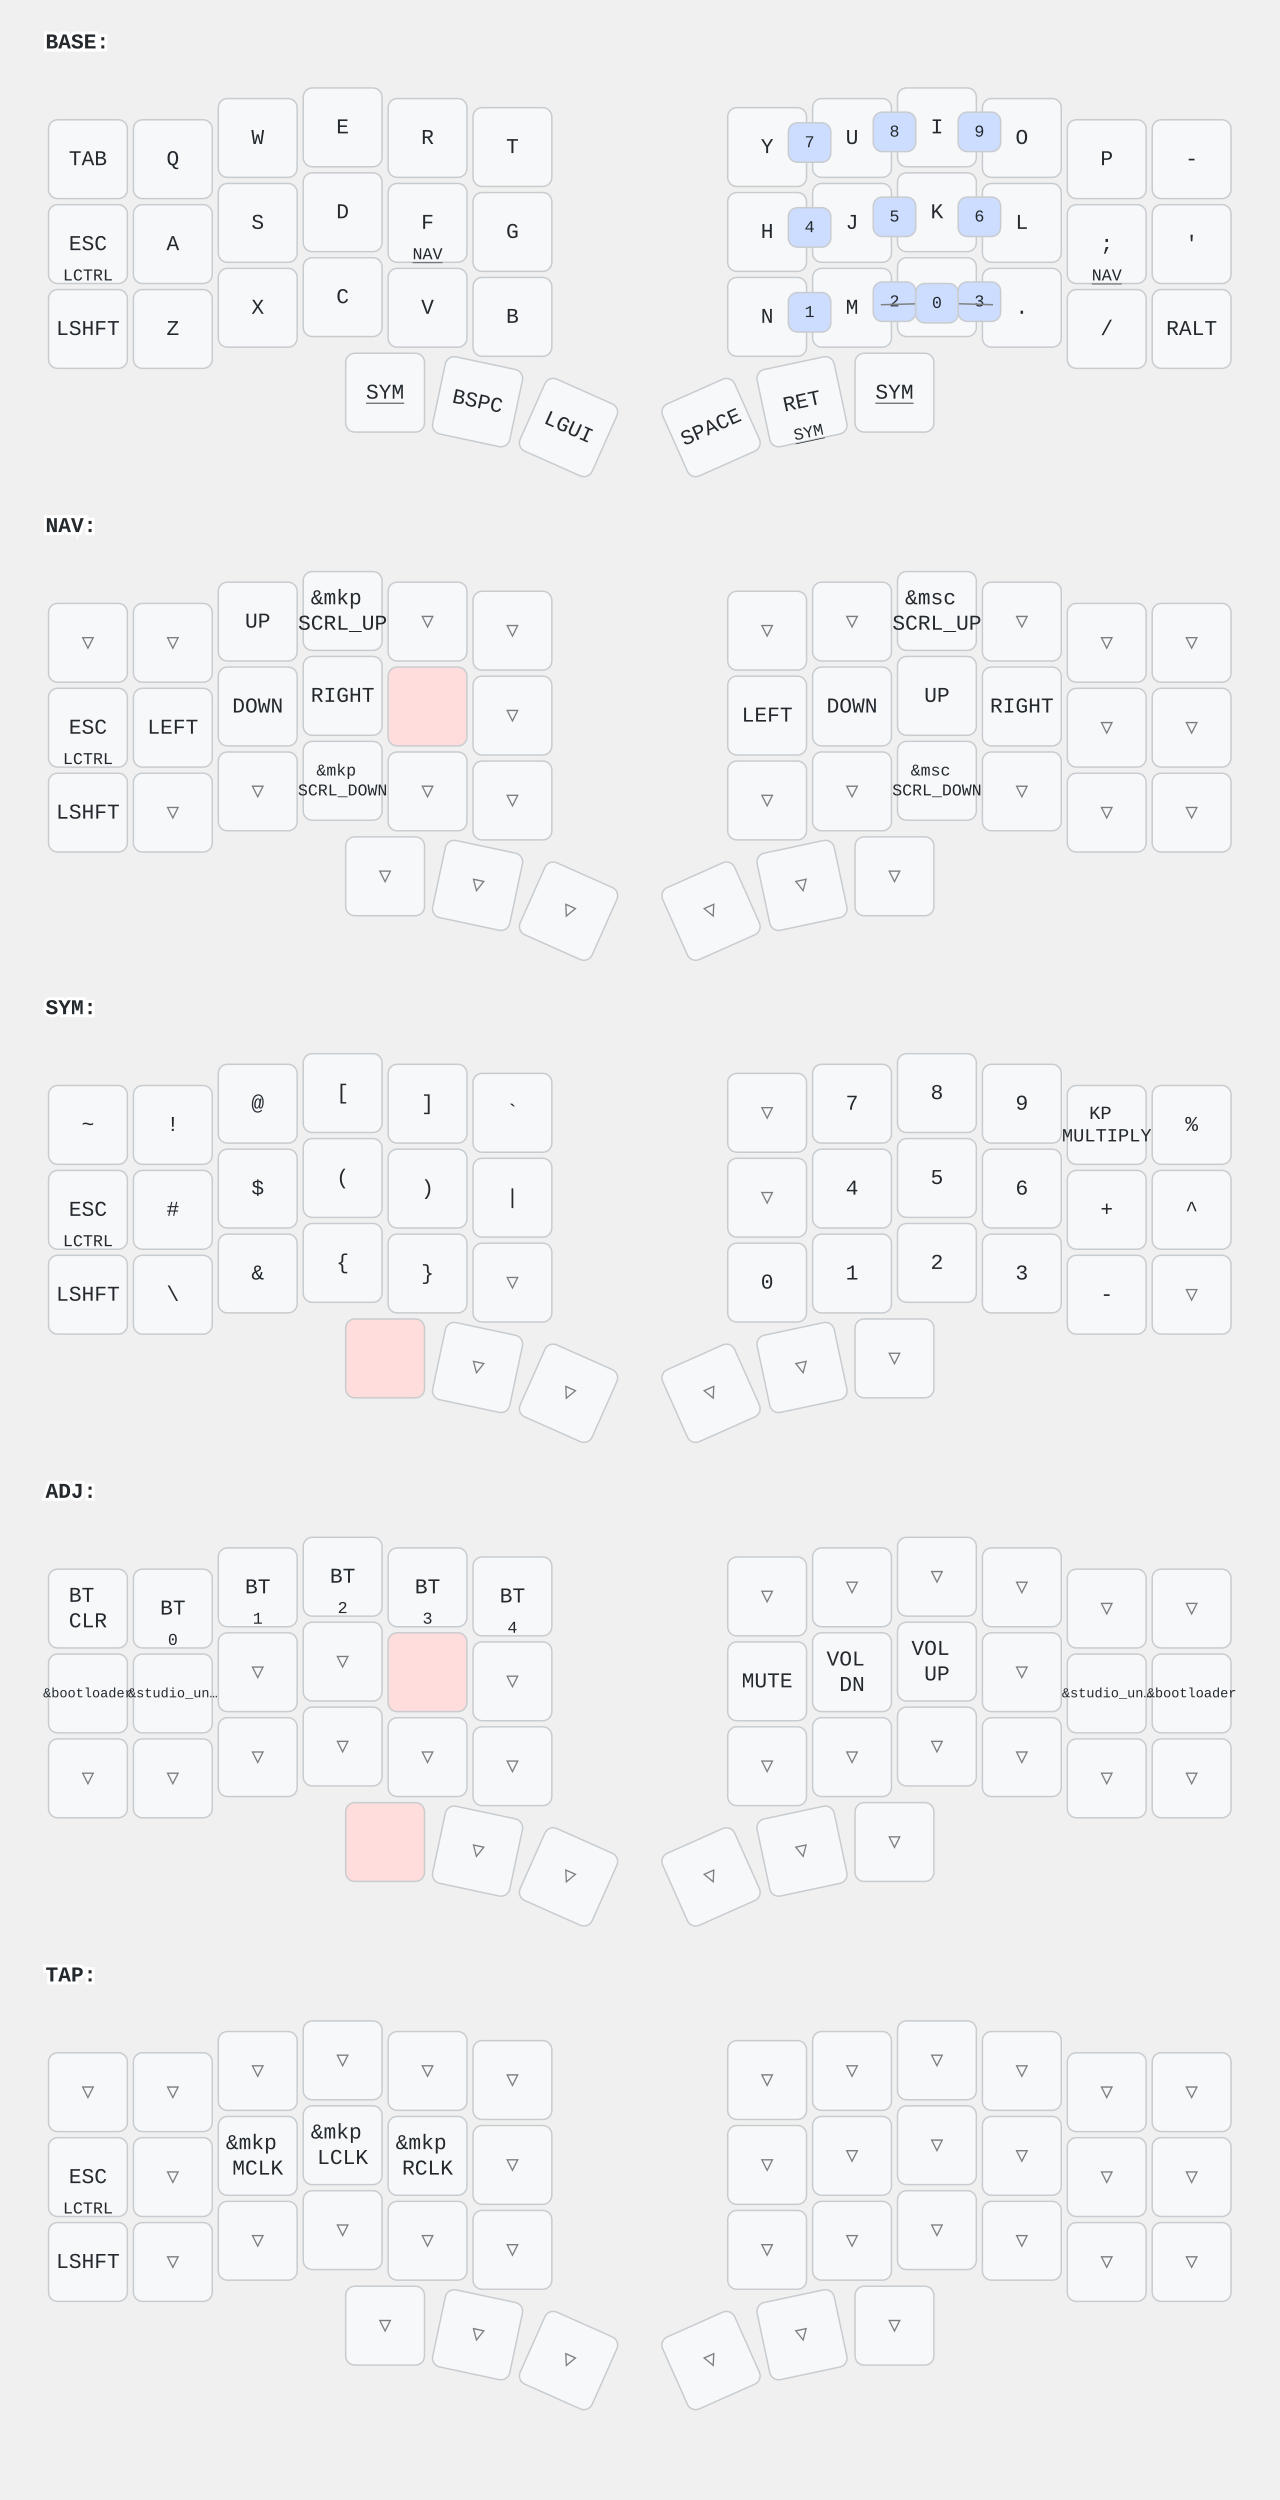
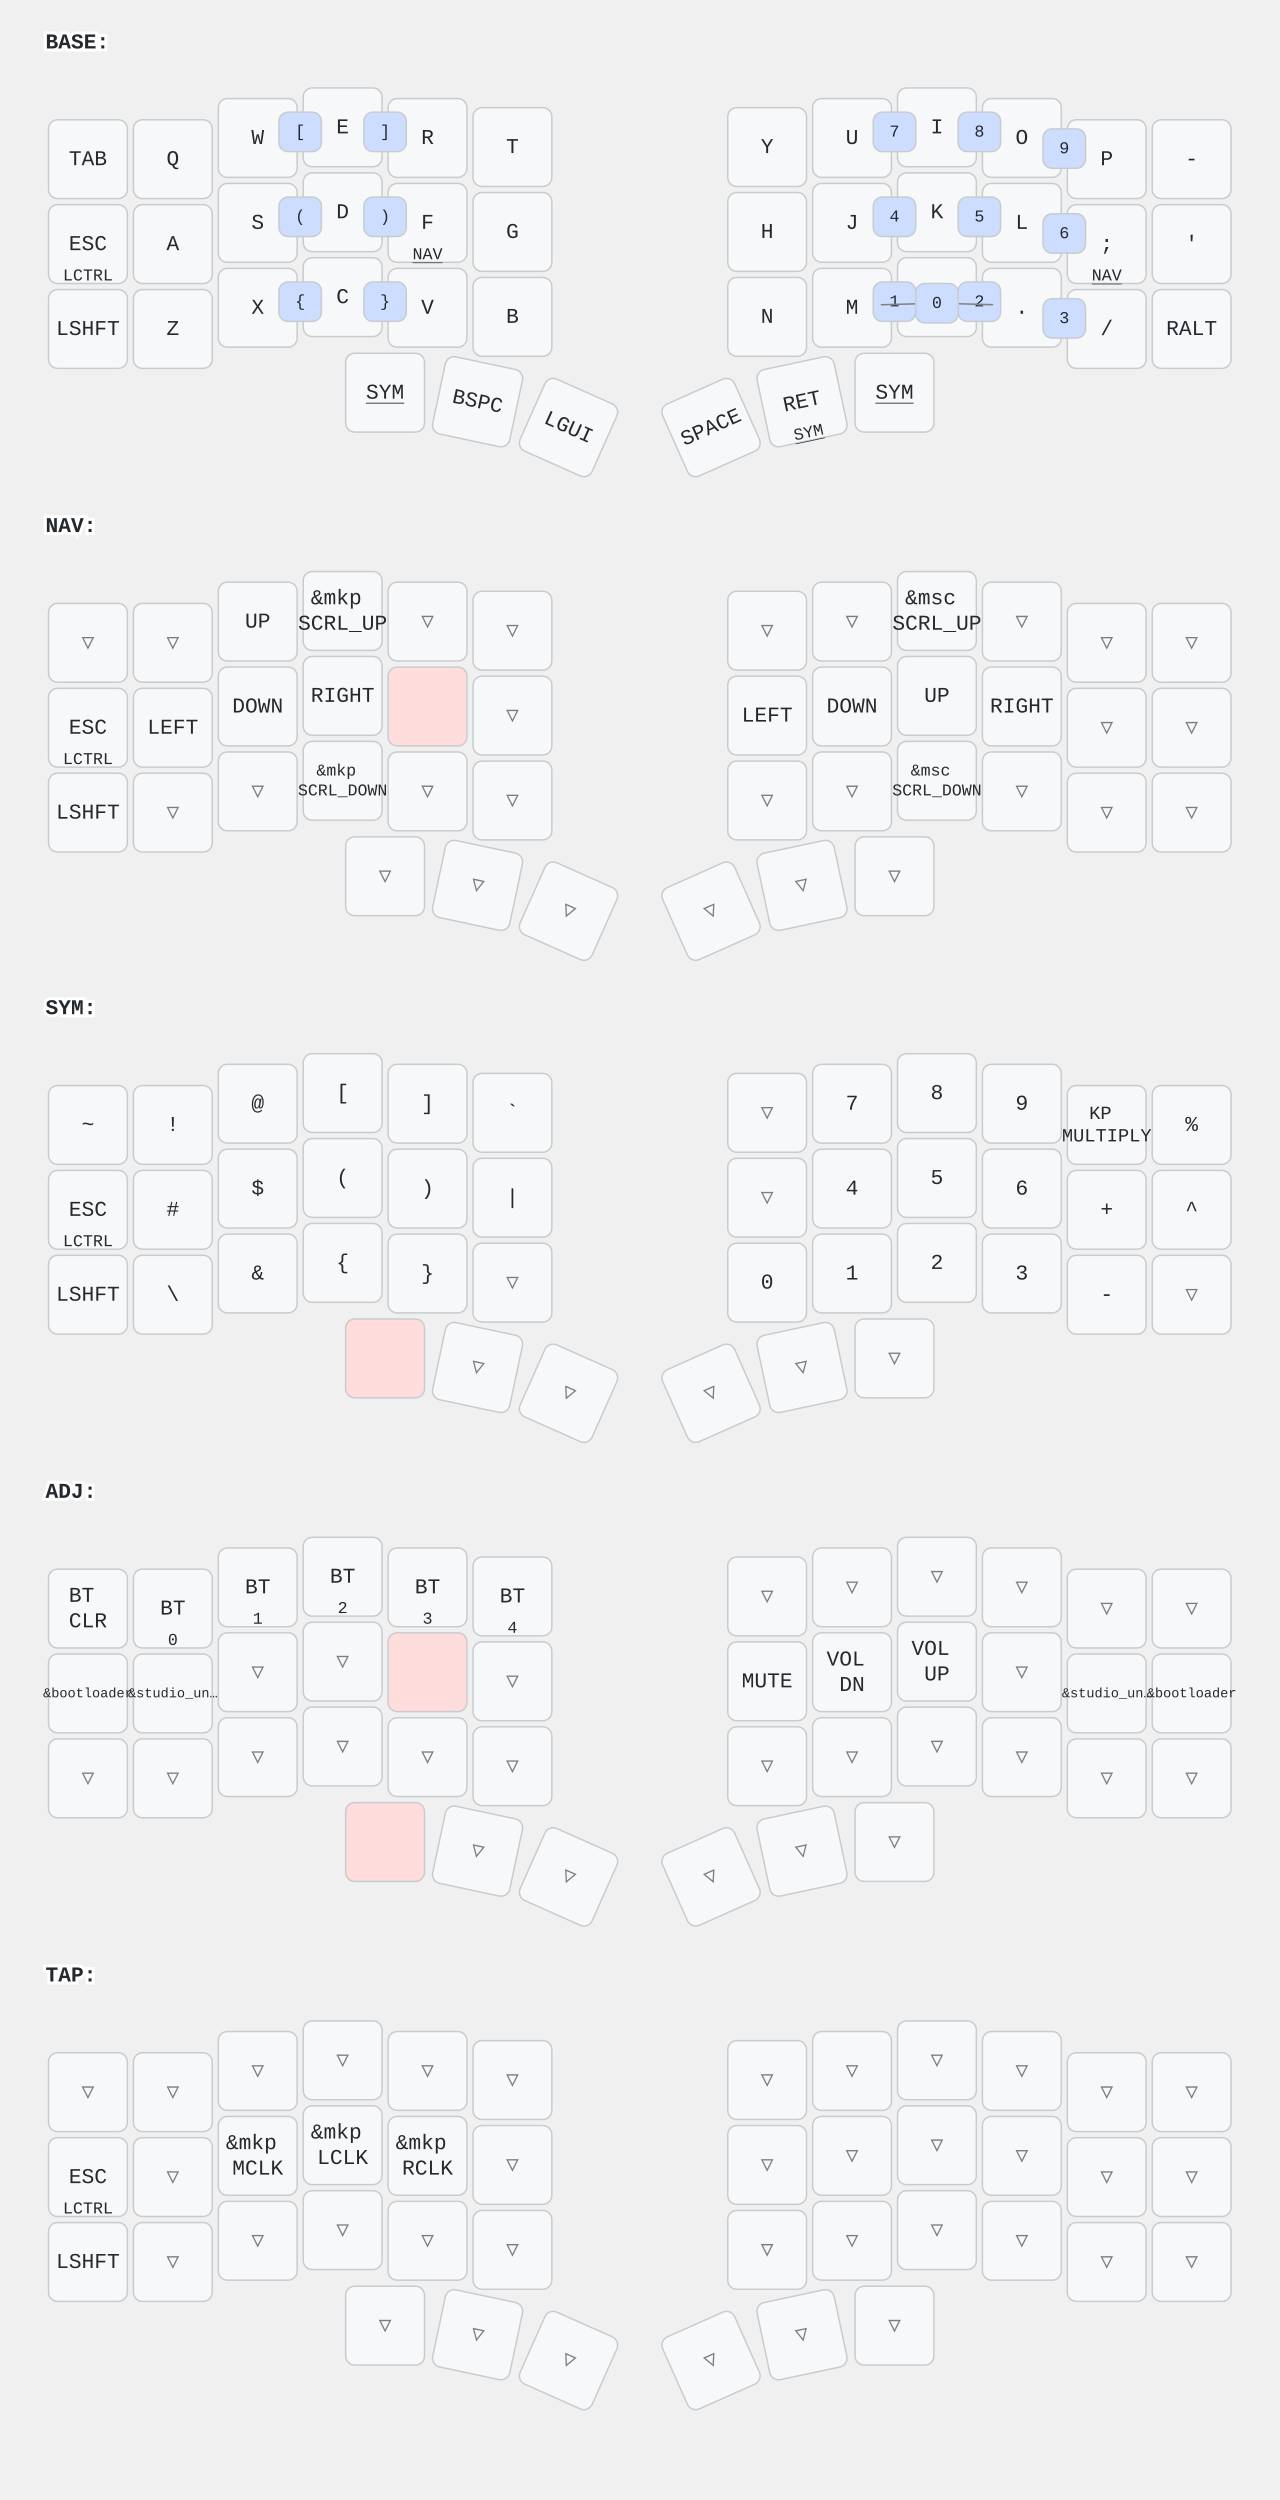
<svg xmlns="http://www.w3.org/2000/svg" width="844" height="1649" viewBox="0 0 844 1649" class="keymap">
  <style>/* inherit to force styles through use tags */
svg path {
    fill: inherit;
}

/* font and background color specifications */
svg.keymap {
    font-family: SFMono-Regular,Consolas,Liberation Mono,Menlo,monospace;
    font-size: 14px;
    font-kerning: normal;
    text-rendering: optimizeLegibility;
    fill: #24292e;
}

/* default key styling */
rect.key {
    fill: #f6f8fa;
}

rect.key, rect.combo {
    stroke: #c9cccf;
    stroke-width: 1;
}

/* default key side styling, only used is draw_key_sides is set */
rect.side {
    filter: brightness(90%);
}

/* color accent for combo boxes */
rect.combo, rect.combo-separate {
    fill: #cdf;
}

/* color accent for held keys */
rect.held, rect.combo.held {
    fill: #fdd;
}

/* color accent for ghost (optional) keys */
rect.ghost, rect.combo.ghost {
    stroke-dasharray: 4, 4;
    stroke-width: 2;
}

text {
    text-anchor: middle;
    dominant-baseline: middle;
}

/* styling for layer labels */
text.label {
    font-weight: bold;
    text-anchor: start;
    stroke: white;
    stroke-width: 4;
    paint-order: stroke;
}

/* styling for optional footer */
text.footer {
    text-anchor: end;
    dominant-baseline: auto;
    stroke: white;
    stroke-width: 4;
    paint-order: stroke;
}

/* styling for combo tap, and key non-tap label text */
text.combo, text.hold, text.shifted, text.left, text.right {
    font-size: 11px;
}

text.hold {
    text-anchor: middle;
    dominant-baseline: auto;
}

text.shifted {
    text-anchor: middle;
    dominant-baseline: hanging;
}

text.left {
    text-anchor: start;
}

text.right {
    text-anchor: end;
}

text.layer-activator {
    text-decoration: underline;
}

/* styling for hold/shifted label text in combo box */
text.combo.hold, text.combo.shifted, text.combo.left, text.combo.right {
    font-size: 8px;
}

/* lighter symbol for transparent keys */
text.trans {
    fill: #7b7e81;
}

/* styling for combo dendrons */
path.combo {
    stroke-width: 1;
    stroke: gray;
    fill: none;
}

/* Start Tabler Icons Cleanup */
/* cannot use height/width with glyphs */
.icon-tabler &gt; path {
    fill: inherit;
    stroke: inherit;
    stroke-width: 2;
}
/* hide tabler's default box */
.icon-tabler &gt; path[stroke="none"][fill="none"] {
    visibility: hidden;
}
/* End Tabler Icons Cleanup */
</style>
  <g transform="translate(30, 0)" class="layer-BASE">
    <text x="0" y="28" class="label" id="BASE">BASE:</text>
    <g transform="translate(0, 56)">
      <g transform="translate(28, 49)" class="key keypos-0">
        <rect rx="6" ry="6" x="-26" y="-26" width="52" height="52" class="key" />
        <text x="0" y="0" class="key tap">TAB</text>
      </g>
      <g transform="translate(84, 49)" class="key keypos-1">
        <rect rx="6" ry="6" x="-26" y="-26" width="52" height="52" class="key" />
        <text x="0" y="0" class="key tap">Q</text>
      </g>
      <g transform="translate(140, 35)" class="key keypos-2">
        <rect rx="6" ry="6" x="-26" y="-26" width="52" height="52" class="key" />
        <text x="0" y="0" class="key tap">W</text>
      </g>
      <g transform="translate(196, 28)" class="key keypos-3">
        <rect rx="6" ry="6" x="-26" y="-26" width="52" height="52" class="key" />
        <text x="0" y="0" class="key tap">E</text>
      </g>
      <g transform="translate(252, 35)" class="key keypos-4">
        <rect rx="6" ry="6" x="-26" y="-26" width="52" height="52" class="key" />
        <text x="0" y="0" class="key tap">R</text>
      </g>
      <g transform="translate(308, 41)" class="key keypos-5">
        <rect rx="6" ry="6" x="-26" y="-26" width="52" height="52" class="key" />
        <text x="0" y="0" class="key tap">T</text>
      </g>
      <g transform="translate(476, 41)" class="key keypos-6">
        <rect rx="6" ry="6" x="-26" y="-26" width="52" height="52" class="key" />
        <text x="0" y="0" class="key tap">Y</text>
      </g>
      <g transform="translate(532, 35)" class="key keypos-7">
        <rect rx="6" ry="6" x="-26" y="-26" width="52" height="52" class="key" />
        <text x="0" y="0" class="key tap">U</text>
      </g>
      <g transform="translate(588, 28)" class="key keypos-8">
        <rect rx="6" ry="6" x="-26" y="-26" width="52" height="52" class="key" />
        <text x="0" y="0" class="key tap">I</text>
      </g>
      <g transform="translate(644, 35)" class="key keypos-9">
        <rect rx="6" ry="6" x="-26" y="-26" width="52" height="52" class="key" />
        <text x="0" y="0" class="key tap">O</text>
      </g>
      <g transform="translate(700, 49)" class="key keypos-10">
        <rect rx="6" ry="6" x="-26" y="-26" width="52" height="52" class="key" />
        <text x="0" y="0" class="key tap">P</text>
      </g>
      <g transform="translate(756, 49)" class="key keypos-11">
        <rect rx="6" ry="6" x="-26" y="-26" width="52" height="52" class="key" />
        <text x="0" y="0" class="key tap">-</text>
      </g>
      <g transform="translate(28, 105)" class="key keypos-12">
        <rect rx="6" ry="6" x="-26" y="-26" width="52" height="52" class="key" />
        <text x="0" y="0" class="key tap">ESC</text>
        <text x="0" y="24" class="key hold">LCTRL</text>
      </g>
      <g transform="translate(84, 105)" class="key keypos-13">
        <rect rx="6" ry="6" x="-26" y="-26" width="52" height="52" class="key" />
        <text x="0" y="0" class="key tap">A</text>
      </g>
      <g transform="translate(140, 91)" class="key keypos-14">
        <rect rx="6" ry="6" x="-26" y="-26" width="52" height="52" class="key" />
        <text x="0" y="0" class="key tap">S</text>
      </g>
      <g transform="translate(196, 84)" class="key keypos-15">
        <rect rx="6" ry="6" x="-26" y="-26" width="52" height="52" class="key" />
        <text x="0" y="0" class="key tap">D</text>
      </g>
      <g transform="translate(252, 91)" class="key keypos-16">
        <rect rx="6" ry="6" x="-26" y="-26" width="52" height="52" class="key" />
        <text x="0" y="0" class="key tap">F</text>
        <a href="#NAV">
          <text x="0" y="24" class="key hold layer-activator">NAV</text>
        </a>
      </g>
      <g transform="translate(308, 97)" class="key keypos-17">
        <rect rx="6" ry="6" x="-26" y="-26" width="52" height="52" class="key" />
        <text x="0" y="0" class="key tap">G</text>
      </g>
      <g transform="translate(476, 97)" class="key keypos-18">
        <rect rx="6" ry="6" x="-26" y="-26" width="52" height="52" class="key" />
        <text x="0" y="0" class="key tap">H</text>
      </g>
      <g transform="translate(532, 91)" class="key keypos-19">
        <rect rx="6" ry="6" x="-26" y="-26" width="52" height="52" class="key" />
        <text x="0" y="0" class="key tap">J</text>
      </g>
      <g transform="translate(588, 84)" class="key keypos-20">
        <rect rx="6" ry="6" x="-26" y="-26" width="52" height="52" class="key" />
        <text x="0" y="0" class="key tap">K</text>
      </g>
      <g transform="translate(644, 91)" class="key keypos-21">
        <rect rx="6" ry="6" x="-26" y="-26" width="52" height="52" class="key" />
        <text x="0" y="0" class="key tap">L</text>
      </g>
      <g transform="translate(700, 105)" class="key keypos-22">
        <rect rx="6" ry="6" x="-26" y="-26" width="52" height="52" class="key" />
        <text x="0" y="0" class="key tap">;</text>
        <a href="#NAV">
          <text x="0" y="24" class="key hold layer-activator">NAV</text>
        </a>
      </g>
      <g transform="translate(756, 105)" class="key keypos-23">
        <rect rx="6" ry="6" x="-26" y="-26" width="52" height="52" class="key" />
        <text x="0" y="0" class="key tap">'</text>
      </g>
      <g transform="translate(28, 161)" class="key keypos-24">
        <rect rx="6" ry="6" x="-26" y="-26" width="52" height="52" class="key" />
        <text x="0" y="0" class="key tap">LSHFT</text>
      </g>
      <g transform="translate(84, 161)" class="key keypos-25">
        <rect rx="6" ry="6" x="-26" y="-26" width="52" height="52" class="key" />
        <text x="0" y="0" class="key tap">Z</text>
      </g>
      <g transform="translate(140, 147)" class="key keypos-26">
        <rect rx="6" ry="6" x="-26" y="-26" width="52" height="52" class="key" />
        <text x="0" y="0" class="key tap">X</text>
      </g>
      <g transform="translate(196, 140)" class="key keypos-27">
        <rect rx="6" ry="6" x="-26" y="-26" width="52" height="52" class="key" />
        <text x="0" y="0" class="key tap">C</text>
      </g>
      <g transform="translate(252, 147)" class="key keypos-28">
        <rect rx="6" ry="6" x="-26" y="-26" width="52" height="52" class="key" />
        <text x="0" y="0" class="key tap">V</text>
      </g>
      <g transform="translate(308, 153)" class="key keypos-29">
        <rect rx="6" ry="6" x="-26" y="-26" width="52" height="52" class="key" />
        <text x="0" y="0" class="key tap">B</text>
      </g>
      <g transform="translate(476, 153)" class="key keypos-30">
        <rect rx="6" ry="6" x="-26" y="-26" width="52" height="52" class="key" />
        <text x="0" y="0" class="key tap">N</text>
      </g>
      <g transform="translate(532, 147)" class="key keypos-31">
        <rect rx="6" ry="6" x="-26" y="-26" width="52" height="52" class="key" />
        <text x="0" y="0" class="key tap">M</text>
      </g>
      <g transform="translate(588, 140)" class="key keypos-32">
        <rect rx="6" ry="6" x="-26" y="-26" width="52" height="52" class="key" />
        <text x="0" y="0" class="key tap">,</text>
      </g>
      <g transform="translate(644, 147)" class="key keypos-33">
        <rect rx="6" ry="6" x="-26" y="-26" width="52" height="52" class="key" />
        <text x="0" y="0" class="key tap">.</text>
      </g>
      <g transform="translate(700, 161)" class="key keypos-34">
        <rect rx="6" ry="6" x="-26" y="-26" width="52" height="52" class="key" />
        <text x="0" y="0" class="key tap">/</text>
      </g>
      <g transform="translate(756, 161)" class="key keypos-35">
        <rect rx="6" ry="6" x="-26" y="-26" width="52" height="52" class="key" />
        <text x="0" y="0" class="key tap">RALT</text>
      </g>
      <g transform="translate(224, 203)" class="key keypos-36">
        <rect rx="6" ry="6" x="-26" y="-26" width="52" height="52" class="key" />
        <a href="#SYM">
          <text x="0" y="0" class="key tap layer-activator">SYM</text>
        </a>
      </g>
      <g transform="translate(285, 209) rotate(12.0)" class="key keypos-37">
        <rect rx="6" ry="6" x="-26" y="-26" width="52" height="52" class="key" />
        <text x="0" y="0" class="key tap">BSPC</text>
      </g>
      <g transform="translate(345, 226) rotate(24.0)" class="key keypos-38">
        <rect rx="6" ry="6" x="-26" y="-26" width="52" height="52" class="key" />
        <text x="0" y="0" class="key tap">LGUI</text>
      </g>
      <g transform="translate(439, 226) rotate(-24.0)" class="key keypos-39">
        <rect rx="6" ry="6" x="-26" y="-26" width="52" height="52" class="key" />
        <text x="0" y="0" class="key tap">SPACE</text>
      </g>
      <g transform="translate(499, 209) rotate(-12.0)" class="key keypos-40">
        <rect rx="6" ry="6" x="-26" y="-26" width="52" height="52" class="key" />
        <text x="0" y="0" class="key tap">RET</text>
        <a href="#SYM">
          <text x="0" y="24" class="key hold layer-activator">SYM</text>
        </a>
      </g>
      <g transform="translate(560, 203)" class="key keypos-41">
        <rect rx="6" ry="6" x="-26" y="-26" width="52" height="52" class="key" />
        <a href="#SYM">
          <text x="0" y="0" class="key tap layer-activator">SYM</text>
        </a>
      </g>
      <g class="combo combopos-0">
-         <rect rx="6" ry="6" x="490" y="137" width="28" height="26" class="combo" />
-         <text x="504" y="150" class="combo tap">1</text>
+         <rect rx="6" ry="6" x="546" y="130" width="28" height="26" class="combo" />
+         <text x="560" y="143" class="combo tap">1</text>
      </g>
      <g class="combo combopos-1">
-         <rect rx="6" ry="6" x="546" y="130" width="28" height="26" class="combo" />
-         <text x="560" y="143" class="combo tap">2</text>
+         <rect rx="6" ry="6" x="602" y="130" width="28" height="26" class="combo" />
+         <text x="616" y="143" class="combo tap">2</text>
      </g>
      <g class="combo combopos-2">
-         <rect rx="6" ry="6" x="602" y="130" width="28" height="26" class="combo" />
-         <text x="616" y="143" class="combo tap">3</text>
+         <rect rx="6" ry="6" x="658" y="141" width="28" height="26" class="combo" />
+         <text x="672" y="154" class="combo tap">3</text>
      </g>
      <g class="combo combopos-3">
-         <rect rx="6" ry="6" x="490" y="81" width="28" height="26" class="combo" />
-         <text x="504" y="94" class="combo tap">4</text>
+         <rect rx="6" ry="6" x="546" y="74" width="28" height="26" class="combo" />
+         <text x="560" y="87" class="combo tap">4</text>
      </g>
      <g class="combo combopos-4">
-         <rect rx="6" ry="6" x="546" y="74" width="28" height="26" class="combo" />
-         <text x="560" y="87" class="combo tap">5</text>
+         <rect rx="6" ry="6" x="602" y="74" width="28" height="26" class="combo" />
+         <text x="616" y="87" class="combo tap">5</text>
      </g>
      <g class="combo combopos-5">
-         <rect rx="6" ry="6" x="602" y="74" width="28" height="26" class="combo" />
-         <text x="616" y="87" class="combo tap">6</text>
+         <rect rx="6" ry="6" x="658" y="85" width="28" height="26" class="combo" />
+         <text x="672" y="98" class="combo tap">6</text>
      </g>
      <g class="combo combopos-6">
-         <rect rx="6" ry="6" x="490" y="25" width="28" height="26" class="combo" />
-         <text x="504" y="38" class="combo tap">7</text>
+         <rect rx="6" ry="6" x="546" y="18" width="28" height="26" class="combo" />
+         <text x="560" y="31" class="combo tap">7</text>
      </g>
      <g class="combo combopos-7">
-         <rect rx="6" ry="6" x="546" y="18" width="28" height="26" class="combo" />
-         <text x="560" y="31" class="combo tap">8</text>
+         <rect rx="6" ry="6" x="602" y="18" width="28" height="26" class="combo" />
+         <text x="616" y="31" class="combo tap">8</text>
      </g>
      <g class="combo combopos-8">
-         <rect rx="6" ry="6" x="602" y="18" width="28" height="26" class="combo" />
-         <text x="616" y="31" class="combo tap">9</text>
+         <rect rx="6" ry="6" x="658" y="29" width="28" height="26" class="combo" />
+         <text x="672" y="42" class="combo tap">9</text>
      </g>
      <g class="combo combopos-9">
        <path d="M588,144 l-37,1" class="combo" />
        <path d="M588,144 l37,1" class="combo" />
        <rect rx="6" ry="6" x="574" y="131" width="28" height="26" class="combo" />
        <text x="588" y="144" class="combo tap">0</text>
+       </g>
+       <g class="combo combopos-10">
+         <rect rx="6" ry="6" x="154" y="74" width="28" height="26" class="combo" />
+         <text x="168" y="87" class="combo tap">(</text>
+       </g>
+       <g class="combo combopos-11">
+         <rect rx="6" ry="6" x="210" y="74" width="28" height="26" class="combo" />
+         <text x="224" y="87" class="combo tap">)</text>
+       </g>
+       <g class="combo combopos-12">
+         <rect rx="6" ry="6" x="154" y="18" width="28" height="26" class="combo" />
+         <text x="168" y="31" class="combo tap">[</text>
+       </g>
+       <g class="combo combopos-13">
+         <rect rx="6" ry="6" x="210" y="18" width="28" height="26" class="combo" />
+         <text x="224" y="31" class="combo tap">]</text>
+       </g>
+       <g class="combo combopos-14">
+         <rect rx="6" ry="6" x="154" y="130" width="28" height="26" class="combo" />
+         <text x="168" y="143" class="combo tap">{</text>
+       </g>
+       <g class="combo combopos-15">
+         <rect rx="6" ry="6" x="210" y="130" width="28" height="26" class="combo" />
+         <text x="224" y="143" class="combo tap">}</text>
      </g>
    </g>
  </g>
  <g transform="translate(30, 319)" class="layer-NAV">
    <text x="0" y="28" class="label" id="NAV">NAV:</text>
    <g transform="translate(0, 56)">
      <g transform="translate(28, 49)" class="key trans keypos-0">
        <rect rx="6" ry="6" x="-26" y="-26" width="52" height="52" class="key trans" />
        <text x="0" y="0" class="key trans tap">▽</text>
      </g>
      <g transform="translate(84, 49)" class="key trans keypos-1">
        <rect rx="6" ry="6" x="-26" y="-26" width="52" height="52" class="key trans" />
        <text x="0" y="0" class="key trans tap">▽</text>
      </g>
      <g transform="translate(140, 35)" class="key keypos-2">
        <rect rx="6" ry="6" x="-26" y="-26" width="52" height="52" class="key" />
        <text x="0" y="0" class="key tap">UP</text>
      </g>
      <g transform="translate(196, 28)" class="key keypos-3">
        <rect rx="6" ry="6" x="-26" y="-26" width="52" height="52" class="key" />
        <text x="0" y="0" class="key tap">
          <tspan x="0" dy="-0.6em">&amp;mkp</tspan>
          <tspan x="0" dy="1.2em">SCRL_UP</tspan>
        </text>
      </g>
      <g transform="translate(252, 35)" class="key trans keypos-4">
        <rect rx="6" ry="6" x="-26" y="-26" width="52" height="52" class="key trans" />
        <text x="0" y="0" class="key trans tap">▽</text>
      </g>
      <g transform="translate(308, 41)" class="key trans keypos-5">
        <rect rx="6" ry="6" x="-26" y="-26" width="52" height="52" class="key trans" />
        <text x="0" y="0" class="key trans tap">▽</text>
      </g>
      <g transform="translate(476, 41)" class="key trans keypos-6">
        <rect rx="6" ry="6" x="-26" y="-26" width="52" height="52" class="key trans" />
        <text x="0" y="0" class="key trans tap">▽</text>
      </g>
      <g transform="translate(532, 35)" class="key trans keypos-7">
        <rect rx="6" ry="6" x="-26" y="-26" width="52" height="52" class="key trans" />
        <text x="0" y="0" class="key trans tap">▽</text>
      </g>
      <g transform="translate(588, 28)" class="key keypos-8">
        <rect rx="6" ry="6" x="-26" y="-26" width="52" height="52" class="key" />
        <text x="0" y="0" class="key tap">
          <tspan x="0" dy="-0.6em">&amp;msc</tspan>
          <tspan x="0" dy="1.2em">SCRL_UP</tspan>
        </text>
      </g>
      <g transform="translate(644, 35)" class="key trans keypos-9">
        <rect rx="6" ry="6" x="-26" y="-26" width="52" height="52" class="key trans" />
        <text x="0" y="0" class="key trans tap">▽</text>
      </g>
      <g transform="translate(700, 49)" class="key trans keypos-10">
        <rect rx="6" ry="6" x="-26" y="-26" width="52" height="52" class="key trans" />
        <text x="0" y="0" class="key trans tap">▽</text>
      </g>
      <g transform="translate(756, 49)" class="key trans keypos-11">
        <rect rx="6" ry="6" x="-26" y="-26" width="52" height="52" class="key trans" />
        <text x="0" y="0" class="key trans tap">▽</text>
      </g>
      <g transform="translate(28, 105)" class="key keypos-12">
        <rect rx="6" ry="6" x="-26" y="-26" width="52" height="52" class="key" />
        <text x="0" y="0" class="key tap">ESC</text>
        <text x="0" y="24" class="key hold">LCTRL</text>
      </g>
      <g transform="translate(84, 105)" class="key keypos-13">
        <rect rx="6" ry="6" x="-26" y="-26" width="52" height="52" class="key" />
        <text x="0" y="0" class="key tap">LEFT</text>
      </g>
      <g transform="translate(140, 91)" class="key keypos-14">
        <rect rx="6" ry="6" x="-26" y="-26" width="52" height="52" class="key" />
        <text x="0" y="0" class="key tap">DOWN</text>
      </g>
      <g transform="translate(196, 84)" class="key keypos-15">
        <rect rx="6" ry="6" x="-26" y="-26" width="52" height="52" class="key" />
        <text x="0" y="0" class="key tap">RIGHT</text>
      </g>
      <g transform="translate(252, 91)" class="key held keypos-16">
        <rect rx="6" ry="6" x="-26" y="-26" width="52" height="52" class="key held" />
      </g>
      <g transform="translate(308, 97)" class="key trans keypos-17">
        <rect rx="6" ry="6" x="-26" y="-26" width="52" height="52" class="key trans" />
        <text x="0" y="0" class="key trans tap">▽</text>
      </g>
      <g transform="translate(476, 97)" class="key keypos-18">
        <rect rx="6" ry="6" x="-26" y="-26" width="52" height="52" class="key" />
        <text x="0" y="0" class="key tap">LEFT</text>
      </g>
      <g transform="translate(532, 91)" class="key keypos-19">
        <rect rx="6" ry="6" x="-26" y="-26" width="52" height="52" class="key" />
        <text x="0" y="0" class="key tap">DOWN</text>
      </g>
      <g transform="translate(588, 84)" class="key keypos-20">
        <rect rx="6" ry="6" x="-26" y="-26" width="52" height="52" class="key" />
        <text x="0" y="0" class="key tap">UP</text>
      </g>
      <g transform="translate(644, 91)" class="key keypos-21">
        <rect rx="6" ry="6" x="-26" y="-26" width="52" height="52" class="key" />
        <text x="0" y="0" class="key tap">RIGHT</text>
      </g>
      <g transform="translate(700, 105)" class="key trans keypos-22">
        <rect rx="6" ry="6" x="-26" y="-26" width="52" height="52" class="key trans" />
        <text x="0" y="0" class="key trans tap">▽</text>
      </g>
      <g transform="translate(756, 105)" class="key trans keypos-23">
        <rect rx="6" ry="6" x="-26" y="-26" width="52" height="52" class="key trans" />
        <text x="0" y="0" class="key trans tap">▽</text>
      </g>
      <g transform="translate(28, 161)" class="key keypos-24">
        <rect rx="6" ry="6" x="-26" y="-26" width="52" height="52" class="key" />
        <text x="0" y="0" class="key tap">LSHFT</text>
      </g>
      <g transform="translate(84, 161)" class="key trans keypos-25">
        <rect rx="6" ry="6" x="-26" y="-26" width="52" height="52" class="key trans" />
        <text x="0" y="0" class="key trans tap">▽</text>
      </g>
      <g transform="translate(140, 147)" class="key trans keypos-26">
        <rect rx="6" ry="6" x="-26" y="-26" width="52" height="52" class="key trans" />
        <text x="0" y="0" class="key trans tap">▽</text>
      </g>
      <g transform="translate(196, 140)" class="key keypos-27">
        <rect rx="6" ry="6" x="-26" y="-26" width="52" height="52" class="key" />
        <text x="0" y="0" class="key tap">
          <tspan x="0" dy="-0.6em" style="font-size: 78%">&amp;mkp</tspan>
          <tspan x="0" dy="1.2em" style="font-size: 78%">SCRL_DOWN</tspan>
        </text>
      </g>
      <g transform="translate(252, 147)" class="key trans keypos-28">
        <rect rx="6" ry="6" x="-26" y="-26" width="52" height="52" class="key trans" />
        <text x="0" y="0" class="key trans tap">▽</text>
      </g>
      <g transform="translate(308, 153)" class="key trans keypos-29">
        <rect rx="6" ry="6" x="-26" y="-26" width="52" height="52" class="key trans" />
        <text x="0" y="0" class="key trans tap">▽</text>
      </g>
      <g transform="translate(476, 153)" class="key trans keypos-30">
        <rect rx="6" ry="6" x="-26" y="-26" width="52" height="52" class="key trans" />
        <text x="0" y="0" class="key trans tap">▽</text>
      </g>
      <g transform="translate(532, 147)" class="key trans keypos-31">
        <rect rx="6" ry="6" x="-26" y="-26" width="52" height="52" class="key trans" />
        <text x="0" y="0" class="key trans tap">▽</text>
      </g>
      <g transform="translate(588, 140)" class="key keypos-32">
        <rect rx="6" ry="6" x="-26" y="-26" width="52" height="52" class="key" />
        <text x="0" y="0" class="key tap">
          <tspan x="0" dy="-0.6em" style="font-size: 78%">&amp;msc</tspan>
          <tspan x="0" dy="1.2em" style="font-size: 78%">SCRL_DOWN</tspan>
        </text>
      </g>
      <g transform="translate(644, 147)" class="key trans keypos-33">
        <rect rx="6" ry="6" x="-26" y="-26" width="52" height="52" class="key trans" />
        <text x="0" y="0" class="key trans tap">▽</text>
      </g>
      <g transform="translate(700, 161)" class="key trans keypos-34">
        <rect rx="6" ry="6" x="-26" y="-26" width="52" height="52" class="key trans" />
        <text x="0" y="0" class="key trans tap">▽</text>
      </g>
      <g transform="translate(756, 161)" class="key trans keypos-35">
        <rect rx="6" ry="6" x="-26" y="-26" width="52" height="52" class="key trans" />
        <text x="0" y="0" class="key trans tap">▽</text>
      </g>
      <g transform="translate(224, 203)" class="key trans keypos-36">
        <rect rx="6" ry="6" x="-26" y="-26" width="52" height="52" class="key trans" />
        <text x="0" y="0" class="key trans tap">▽</text>
      </g>
      <g transform="translate(285, 209) rotate(12.0)" class="key trans keypos-37">
        <rect rx="6" ry="6" x="-26" y="-26" width="52" height="52" class="key trans" />
        <text x="0" y="0" class="key trans tap">▽</text>
      </g>
      <g transform="translate(345, 226) rotate(24.0)" class="key trans keypos-38">
        <rect rx="6" ry="6" x="-26" y="-26" width="52" height="52" class="key trans" />
        <text x="0" y="0" class="key trans tap">▽</text>
      </g>
      <g transform="translate(439, 226) rotate(-24.0)" class="key trans keypos-39">
        <rect rx="6" ry="6" x="-26" y="-26" width="52" height="52" class="key trans" />
        <text x="0" y="0" class="key trans tap">▽</text>
      </g>
      <g transform="translate(499, 209) rotate(-12.0)" class="key trans keypos-40">
        <rect rx="6" ry="6" x="-26" y="-26" width="52" height="52" class="key trans" />
        <text x="0" y="0" class="key trans tap">▽</text>
      </g>
      <g transform="translate(560, 203)" class="key trans keypos-41">
        <rect rx="6" ry="6" x="-26" y="-26" width="52" height="52" class="key trans" />
        <text x="0" y="0" class="key trans tap">▽</text>
      </g>
    </g>
  </g>
  <g transform="translate(30, 637)" class="layer-SYM">
    <text x="0" y="28" class="label" id="SYM">SYM:</text>
    <g transform="translate(0, 56)">
      <g transform="translate(28, 49)" class="key keypos-0">
        <rect rx="6" ry="6" x="-26" y="-26" width="52" height="52" class="key" />
        <text x="0" y="0" class="key tap">~</text>
      </g>
      <g transform="translate(84, 49)" class="key keypos-1">
        <rect rx="6" ry="6" x="-26" y="-26" width="52" height="52" class="key" />
        <text x="0" y="0" class="key tap">!</text>
      </g>
      <g transform="translate(140, 35)" class="key keypos-2">
        <rect rx="6" ry="6" x="-26" y="-26" width="52" height="52" class="key" />
        <text x="0" y="0" class="key tap">@</text>
      </g>
      <g transform="translate(196, 28)" class="key keypos-3">
        <rect rx="6" ry="6" x="-26" y="-26" width="52" height="52" class="key" />
        <text x="0" y="0" class="key tap">[</text>
      </g>
      <g transform="translate(252, 35)" class="key keypos-4">
        <rect rx="6" ry="6" x="-26" y="-26" width="52" height="52" class="key" />
        <text x="0" y="0" class="key tap">]</text>
      </g>
      <g transform="translate(308, 41)" class="key keypos-5">
        <rect rx="6" ry="6" x="-26" y="-26" width="52" height="52" class="key" />
        <text x="0" y="0" class="key tap">`</text>
      </g>
      <g transform="translate(476, 41)" class="key trans keypos-6">
        <rect rx="6" ry="6" x="-26" y="-26" width="52" height="52" class="key trans" />
        <text x="0" y="0" class="key trans tap">▽</text>
      </g>
      <g transform="translate(532, 35)" class="key keypos-7">
        <rect rx="6" ry="6" x="-26" y="-26" width="52" height="52" class="key" />
        <text x="0" y="0" class="key tap">7</text>
      </g>
      <g transform="translate(588, 28)" class="key keypos-8">
        <rect rx="6" ry="6" x="-26" y="-26" width="52" height="52" class="key" />
        <text x="0" y="0" class="key tap">8</text>
      </g>
      <g transform="translate(644, 35)" class="key keypos-9">
        <rect rx="6" ry="6" x="-26" y="-26" width="52" height="52" class="key" />
        <text x="0" y="0" class="key tap">9</text>
      </g>
      <g transform="translate(700, 49)" class="key keypos-10">
        <rect rx="6" ry="6" x="-26" y="-26" width="52" height="52" class="key" />
        <text x="0" y="0" class="key tap">
          <tspan x="0" dy="-0.6em" style="font-size: 88%">KP</tspan>
          <tspan x="0" dy="1.2em" style="font-size: 88%">MULTIPLY</tspan>
        </text>
      </g>
      <g transform="translate(756, 49)" class="key keypos-11">
        <rect rx="6" ry="6" x="-26" y="-26" width="52" height="52" class="key" />
        <text x="0" y="0" class="key tap">%</text>
      </g>
      <g transform="translate(28, 105)" class="key keypos-12">
        <rect rx="6" ry="6" x="-26" y="-26" width="52" height="52" class="key" />
        <text x="0" y="0" class="key tap">ESC</text>
        <text x="0" y="24" class="key hold">LCTRL</text>
      </g>
      <g transform="translate(84, 105)" class="key keypos-13">
        <rect rx="6" ry="6" x="-26" y="-26" width="52" height="52" class="key" />
        <text x="0" y="0" class="key tap">#</text>
      </g>
      <g transform="translate(140, 91)" class="key keypos-14">
        <rect rx="6" ry="6" x="-26" y="-26" width="52" height="52" class="key" />
        <text x="0" y="0" class="key tap">$</text>
      </g>
      <g transform="translate(196, 84)" class="key keypos-15">
        <rect rx="6" ry="6" x="-26" y="-26" width="52" height="52" class="key" />
        <text x="0" y="0" class="key tap">(</text>
      </g>
      <g transform="translate(252, 91)" class="key keypos-16">
        <rect rx="6" ry="6" x="-26" y="-26" width="52" height="52" class="key" />
        <text x="0" y="0" class="key tap">)</text>
      </g>
      <g transform="translate(308, 97)" class="key keypos-17">
        <rect rx="6" ry="6" x="-26" y="-26" width="52" height="52" class="key" />
        <text x="0" y="0" class="key tap">|</text>
      </g>
      <g transform="translate(476, 97)" class="key trans keypos-18">
        <rect rx="6" ry="6" x="-26" y="-26" width="52" height="52" class="key trans" />
        <text x="0" y="0" class="key trans tap">▽</text>
      </g>
      <g transform="translate(532, 91)" class="key keypos-19">
        <rect rx="6" ry="6" x="-26" y="-26" width="52" height="52" class="key" />
        <text x="0" y="0" class="key tap">4</text>
      </g>
      <g transform="translate(588, 84)" class="key keypos-20">
        <rect rx="6" ry="6" x="-26" y="-26" width="52" height="52" class="key" />
        <text x="0" y="0" class="key tap">5</text>
      </g>
      <g transform="translate(644, 91)" class="key keypos-21">
        <rect rx="6" ry="6" x="-26" y="-26" width="52" height="52" class="key" />
        <text x="0" y="0" class="key tap">6</text>
      </g>
      <g transform="translate(700, 105)" class="key keypos-22">
        <rect rx="6" ry="6" x="-26" y="-26" width="52" height="52" class="key" />
        <text x="0" y="0" class="key tap">+</text>
      </g>
      <g transform="translate(756, 105)" class="key keypos-23">
        <rect rx="6" ry="6" x="-26" y="-26" width="52" height="52" class="key" />
        <text x="0" y="0" class="key tap">^</text>
      </g>
      <g transform="translate(28, 161)" class="key keypos-24">
        <rect rx="6" ry="6" x="-26" y="-26" width="52" height="52" class="key" />
        <text x="0" y="0" class="key tap">LSHFT</text>
      </g>
      <g transform="translate(84, 161)" class="key keypos-25">
        <rect rx="6" ry="6" x="-26" y="-26" width="52" height="52" class="key" />
        <text x="0" y="0" class="key tap">\</text>
      </g>
      <g transform="translate(140, 147)" class="key keypos-26">
        <rect rx="6" ry="6" x="-26" y="-26" width="52" height="52" class="key" />
        <text x="0" y="0" class="key tap">&amp;</text>
      </g>
      <g transform="translate(196, 140)" class="key keypos-27">
        <rect rx="6" ry="6" x="-26" y="-26" width="52" height="52" class="key" />
        <text x="0" y="0" class="key tap">{</text>
      </g>
      <g transform="translate(252, 147)" class="key keypos-28">
        <rect rx="6" ry="6" x="-26" y="-26" width="52" height="52" class="key" />
        <text x="0" y="0" class="key tap">}</text>
      </g>
      <g transform="translate(308, 153)" class="key trans keypos-29">
        <rect rx="6" ry="6" x="-26" y="-26" width="52" height="52" class="key trans" />
        <text x="0" y="0" class="key trans tap">▽</text>
      </g>
      <g transform="translate(476, 153)" class="key keypos-30">
        <rect rx="6" ry="6" x="-26" y="-26" width="52" height="52" class="key" />
        <text x="0" y="0" class="key tap">0</text>
      </g>
      <g transform="translate(532, 147)" class="key keypos-31">
        <rect rx="6" ry="6" x="-26" y="-26" width="52" height="52" class="key" />
        <text x="0" y="0" class="key tap">1</text>
      </g>
      <g transform="translate(588, 140)" class="key keypos-32">
        <rect rx="6" ry="6" x="-26" y="-26" width="52" height="52" class="key" />
        <text x="0" y="0" class="key tap">2</text>
      </g>
      <g transform="translate(644, 147)" class="key keypos-33">
        <rect rx="6" ry="6" x="-26" y="-26" width="52" height="52" class="key" />
        <text x="0" y="0" class="key tap">3</text>
      </g>
      <g transform="translate(700, 161)" class="key keypos-34">
        <rect rx="6" ry="6" x="-26" y="-26" width="52" height="52" class="key" />
        <text x="0" y="0" class="key tap">-</text>
      </g>
      <g transform="translate(756, 161)" class="key trans keypos-35">
        <rect rx="6" ry="6" x="-26" y="-26" width="52" height="52" class="key trans" />
        <text x="0" y="0" class="key trans tap">▽</text>
      </g>
      <g transform="translate(224, 203)" class="key held keypos-36">
        <rect rx="6" ry="6" x="-26" y="-26" width="52" height="52" class="key held" />
      </g>
      <g transform="translate(285, 209) rotate(12.0)" class="key trans keypos-37">
        <rect rx="6" ry="6" x="-26" y="-26" width="52" height="52" class="key trans" />
        <text x="0" y="0" class="key trans tap">▽</text>
      </g>
      <g transform="translate(345, 226) rotate(24.0)" class="key trans keypos-38">
        <rect rx="6" ry="6" x="-26" y="-26" width="52" height="52" class="key trans" />
        <text x="0" y="0" class="key trans tap">▽</text>
      </g>
      <g transform="translate(439, 226) rotate(-24.0)" class="key trans keypos-39">
        <rect rx="6" ry="6" x="-26" y="-26" width="52" height="52" class="key trans" />
        <text x="0" y="0" class="key trans tap">▽</text>
      </g>
      <g transform="translate(499, 209) rotate(-12.0)" class="key trans keypos-40">
        <rect rx="6" ry="6" x="-26" y="-26" width="52" height="52" class="key trans" />
        <text x="0" y="0" class="key trans tap">▽</text>
      </g>
      <g transform="translate(560, 203)" class="key trans keypos-41">
        <rect rx="6" ry="6" x="-26" y="-26" width="52" height="52" class="key trans" />
        <text x="0" y="0" class="key trans tap">▽</text>
      </g>
    </g>
  </g>
  <g transform="translate(30, 956)" class="layer-ADJ">
    <text x="0" y="28" class="label" id="ADJ">ADJ:</text>
    <g transform="translate(0, 56)">
      <g transform="translate(28, 49)" class="key keypos-0">
        <rect rx="6" ry="6" x="-26" y="-26" width="52" height="52" class="key" />
        <text x="0" y="0" class="key tap">
          <tspan x="0" dy="-0.6em">BT</tspan>
          <tspan x="0" dy="1.2em">CLR</tspan>
        </text>
      </g>
      <g transform="translate(84, 49)" class="key keypos-1">
        <rect rx="6" ry="6" x="-26" y="-26" width="52" height="52" class="key" />
        <text x="0" y="0" class="key tap">BT</text>
        <text x="0" y="24" class="key hold">0</text>
      </g>
      <g transform="translate(140, 35)" class="key keypos-2">
        <rect rx="6" ry="6" x="-26" y="-26" width="52" height="52" class="key" />
        <text x="0" y="0" class="key tap">BT</text>
        <text x="0" y="24" class="key hold">1</text>
      </g>
      <g transform="translate(196, 28)" class="key keypos-3">
        <rect rx="6" ry="6" x="-26" y="-26" width="52" height="52" class="key" />
        <text x="0" y="0" class="key tap">BT</text>
        <text x="0" y="24" class="key hold">2</text>
      </g>
      <g transform="translate(252, 35)" class="key keypos-4">
        <rect rx="6" ry="6" x="-26" y="-26" width="52" height="52" class="key" />
        <text x="0" y="0" class="key tap">BT</text>
        <text x="0" y="24" class="key hold">3</text>
      </g>
      <g transform="translate(308, 41)" class="key keypos-5">
        <rect rx="6" ry="6" x="-26" y="-26" width="52" height="52" class="key" />
        <text x="0" y="0" class="key tap">BT</text>
        <text x="0" y="24" class="key hold">4</text>
      </g>
      <g transform="translate(476, 41)" class="key trans keypos-6">
        <rect rx="6" ry="6" x="-26" y="-26" width="52" height="52" class="key trans" />
        <text x="0" y="0" class="key trans tap">▽</text>
      </g>
      <g transform="translate(532, 35)" class="key trans keypos-7">
        <rect rx="6" ry="6" x="-26" y="-26" width="52" height="52" class="key trans" />
        <text x="0" y="0" class="key trans tap">▽</text>
      </g>
      <g transform="translate(588, 28)" class="key trans keypos-8">
        <rect rx="6" ry="6" x="-26" y="-26" width="52" height="52" class="key trans" />
        <text x="0" y="0" class="key trans tap">▽</text>
      </g>
      <g transform="translate(644, 35)" class="key trans keypos-9">
        <rect rx="6" ry="6" x="-26" y="-26" width="52" height="52" class="key trans" />
        <text x="0" y="0" class="key trans tap">▽</text>
      </g>
      <g transform="translate(700, 49)" class="key trans keypos-10">
        <rect rx="6" ry="6" x="-26" y="-26" width="52" height="52" class="key trans" />
        <text x="0" y="0" class="key trans tap">▽</text>
      </g>
      <g transform="translate(756, 49)" class="key trans keypos-11">
        <rect rx="6" ry="6" x="-26" y="-26" width="52" height="52" class="key trans" />
        <text x="0" y="0" class="key trans tap">▽</text>
      </g>
      <g transform="translate(28, 105)" class="key keypos-12">
        <rect rx="6" ry="6" x="-26" y="-26" width="52" height="52" class="key" />
        <text x="0" y="0" class="key tap">
          <tspan style="font-size: 64%">&amp;bootloader</tspan>
        </text>
      </g>
      <g transform="translate(84, 105)" class="key keypos-13">
        <rect rx="6" ry="6" x="-26" y="-26" width="52" height="52" class="key" />
        <text x="0" y="0" class="key tap">
          <tspan style="font-size: 64%">&amp;studio_un…</tspan>
        </text>
      </g>
      <g transform="translate(140, 91)" class="key trans keypos-14">
        <rect rx="6" ry="6" x="-26" y="-26" width="52" height="52" class="key trans" />
        <text x="0" y="0" class="key trans tap">▽</text>
      </g>
      <g transform="translate(196, 84)" class="key trans keypos-15">
        <rect rx="6" ry="6" x="-26" y="-26" width="52" height="52" class="key trans" />
        <text x="0" y="0" class="key trans tap">▽</text>
      </g>
      <g transform="translate(252, 91)" class="key held keypos-16">
        <rect rx="6" ry="6" x="-26" y="-26" width="52" height="52" class="key held" />
      </g>
      <g transform="translate(308, 97)" class="key trans keypos-17">
        <rect rx="6" ry="6" x="-26" y="-26" width="52" height="52" class="key trans" />
        <text x="0" y="0" class="key trans tap">▽</text>
      </g>
      <g transform="translate(476, 97)" class="key keypos-18">
        <rect rx="6" ry="6" x="-26" y="-26" width="52" height="52" class="key" />
        <text x="0" y="0" class="key tap">MUTE</text>
      </g>
      <g transform="translate(532, 91)" class="key keypos-19">
        <rect rx="6" ry="6" x="-26" y="-26" width="52" height="52" class="key" />
        <text x="0" y="0" class="key tap">
          <tspan x="0" dy="-0.6em">VOL</tspan>
          <tspan x="0" dy="1.2em">DN</tspan>
        </text>
      </g>
      <g transform="translate(588, 84)" class="key keypos-20">
        <rect rx="6" ry="6" x="-26" y="-26" width="52" height="52" class="key" />
        <text x="0" y="0" class="key tap">
          <tspan x="0" dy="-0.6em">VOL</tspan>
          <tspan x="0" dy="1.2em">UP</tspan>
        </text>
      </g>
      <g transform="translate(644, 91)" class="key trans keypos-21">
        <rect rx="6" ry="6" x="-26" y="-26" width="52" height="52" class="key trans" />
        <text x="0" y="0" class="key trans tap">▽</text>
      </g>
      <g transform="translate(700, 105)" class="key keypos-22">
        <rect rx="6" ry="6" x="-26" y="-26" width="52" height="52" class="key" />
        <text x="0" y="0" class="key tap">
          <tspan style="font-size: 64%">&amp;studio_un…</tspan>
        </text>
      </g>
      <g transform="translate(756, 105)" class="key keypos-23">
        <rect rx="6" ry="6" x="-26" y="-26" width="52" height="52" class="key" />
        <text x="0" y="0" class="key tap">
          <tspan style="font-size: 64%">&amp;bootloader</tspan>
        </text>
      </g>
      <g transform="translate(28, 161)" class="key trans keypos-24">
        <rect rx="6" ry="6" x="-26" y="-26" width="52" height="52" class="key trans" />
        <text x="0" y="0" class="key trans tap">▽</text>
      </g>
      <g transform="translate(84, 161)" class="key trans keypos-25">
        <rect rx="6" ry="6" x="-26" y="-26" width="52" height="52" class="key trans" />
        <text x="0" y="0" class="key trans tap">▽</text>
      </g>
      <g transform="translate(140, 147)" class="key trans keypos-26">
        <rect rx="6" ry="6" x="-26" y="-26" width="52" height="52" class="key trans" />
        <text x="0" y="0" class="key trans tap">▽</text>
      </g>
      <g transform="translate(196, 140)" class="key trans keypos-27">
        <rect rx="6" ry="6" x="-26" y="-26" width="52" height="52" class="key trans" />
        <text x="0" y="0" class="key trans tap">▽</text>
      </g>
      <g transform="translate(252, 147)" class="key trans keypos-28">
        <rect rx="6" ry="6" x="-26" y="-26" width="52" height="52" class="key trans" />
        <text x="0" y="0" class="key trans tap">▽</text>
      </g>
      <g transform="translate(308, 153)" class="key trans keypos-29">
        <rect rx="6" ry="6" x="-26" y="-26" width="52" height="52" class="key trans" />
        <text x="0" y="0" class="key trans tap">▽</text>
      </g>
      <g transform="translate(476, 153)" class="key trans keypos-30">
        <rect rx="6" ry="6" x="-26" y="-26" width="52" height="52" class="key trans" />
        <text x="0" y="0" class="key trans tap">▽</text>
      </g>
      <g transform="translate(532, 147)" class="key trans keypos-31">
        <rect rx="6" ry="6" x="-26" y="-26" width="52" height="52" class="key trans" />
        <text x="0" y="0" class="key trans tap">▽</text>
      </g>
      <g transform="translate(588, 140)" class="key trans keypos-32">
        <rect rx="6" ry="6" x="-26" y="-26" width="52" height="52" class="key trans" />
        <text x="0" y="0" class="key trans tap">▽</text>
      </g>
      <g transform="translate(644, 147)" class="key trans keypos-33">
        <rect rx="6" ry="6" x="-26" y="-26" width="52" height="52" class="key trans" />
        <text x="0" y="0" class="key trans tap">▽</text>
      </g>
      <g transform="translate(700, 161)" class="key trans keypos-34">
        <rect rx="6" ry="6" x="-26" y="-26" width="52" height="52" class="key trans" />
        <text x="0" y="0" class="key trans tap">▽</text>
      </g>
      <g transform="translate(756, 161)" class="key trans keypos-35">
        <rect rx="6" ry="6" x="-26" y="-26" width="52" height="52" class="key trans" />
        <text x="0" y="0" class="key trans tap">▽</text>
      </g>
      <g transform="translate(224, 203)" class="key held keypos-36">
        <rect rx="6" ry="6" x="-26" y="-26" width="52" height="52" class="key held" />
      </g>
      <g transform="translate(285, 209) rotate(12.0)" class="key trans keypos-37">
        <rect rx="6" ry="6" x="-26" y="-26" width="52" height="52" class="key trans" />
        <text x="0" y="0" class="key trans tap">▽</text>
      </g>
      <g transform="translate(345, 226) rotate(24.0)" class="key trans keypos-38">
        <rect rx="6" ry="6" x="-26" y="-26" width="52" height="52" class="key trans" />
        <text x="0" y="0" class="key trans tap">▽</text>
      </g>
      <g transform="translate(439, 226) rotate(-24.0)" class="key trans keypos-39">
        <rect rx="6" ry="6" x="-26" y="-26" width="52" height="52" class="key trans" />
        <text x="0" y="0" class="key trans tap">▽</text>
      </g>
      <g transform="translate(499, 209) rotate(-12.0)" class="key trans keypos-40">
        <rect rx="6" ry="6" x="-26" y="-26" width="52" height="52" class="key trans" />
        <text x="0" y="0" class="key trans tap">▽</text>
      </g>
      <g transform="translate(560, 203)" class="key trans keypos-41">
        <rect rx="6" ry="6" x="-26" y="-26" width="52" height="52" class="key trans" />
        <text x="0" y="0" class="key trans tap">▽</text>
      </g>
    </g>
  </g>
  <g transform="translate(30, 1275)" class="layer-TAP">
    <text x="0" y="28" class="label" id="TAP">TAP:</text>
    <g transform="translate(0, 56)">
      <g transform="translate(28, 49)" class="key trans keypos-0">
        <rect rx="6" ry="6" x="-26" y="-26" width="52" height="52" class="key trans" />
        <text x="0" y="0" class="key trans tap">▽</text>
      </g>
      <g transform="translate(84, 49)" class="key trans keypos-1">
        <rect rx="6" ry="6" x="-26" y="-26" width="52" height="52" class="key trans" />
        <text x="0" y="0" class="key trans tap">▽</text>
      </g>
      <g transform="translate(140, 35)" class="key trans keypos-2">
        <rect rx="6" ry="6" x="-26" y="-26" width="52" height="52" class="key trans" />
        <text x="0" y="0" class="key trans tap">▽</text>
      </g>
      <g transform="translate(196, 28)" class="key trans keypos-3">
        <rect rx="6" ry="6" x="-26" y="-26" width="52" height="52" class="key trans" />
        <text x="0" y="0" class="key trans tap">▽</text>
      </g>
      <g transform="translate(252, 35)" class="key trans keypos-4">
        <rect rx="6" ry="6" x="-26" y="-26" width="52" height="52" class="key trans" />
        <text x="0" y="0" class="key trans tap">▽</text>
      </g>
      <g transform="translate(308, 41)" class="key trans keypos-5">
        <rect rx="6" ry="6" x="-26" y="-26" width="52" height="52" class="key trans" />
        <text x="0" y="0" class="key trans tap">▽</text>
      </g>
      <g transform="translate(476, 41)" class="key trans keypos-6">
        <rect rx="6" ry="6" x="-26" y="-26" width="52" height="52" class="key trans" />
        <text x="0" y="0" class="key trans tap">▽</text>
      </g>
      <g transform="translate(532, 35)" class="key trans keypos-7">
        <rect rx="6" ry="6" x="-26" y="-26" width="52" height="52" class="key trans" />
        <text x="0" y="0" class="key trans tap">▽</text>
      </g>
      <g transform="translate(588, 28)" class="key trans keypos-8">
        <rect rx="6" ry="6" x="-26" y="-26" width="52" height="52" class="key trans" />
        <text x="0" y="0" class="key trans tap">▽</text>
      </g>
      <g transform="translate(644, 35)" class="key trans keypos-9">
        <rect rx="6" ry="6" x="-26" y="-26" width="52" height="52" class="key trans" />
        <text x="0" y="0" class="key trans tap">▽</text>
      </g>
      <g transform="translate(700, 49)" class="key trans keypos-10">
        <rect rx="6" ry="6" x="-26" y="-26" width="52" height="52" class="key trans" />
        <text x="0" y="0" class="key trans tap">▽</text>
      </g>
      <g transform="translate(756, 49)" class="key trans keypos-11">
        <rect rx="6" ry="6" x="-26" y="-26" width="52" height="52" class="key trans" />
        <text x="0" y="0" class="key trans tap">▽</text>
      </g>
      <g transform="translate(28, 105)" class="key keypos-12">
        <rect rx="6" ry="6" x="-26" y="-26" width="52" height="52" class="key" />
        <text x="0" y="0" class="key tap">ESC</text>
        <text x="0" y="24" class="key hold">LCTRL</text>
      </g>
      <g transform="translate(84, 105)" class="key trans keypos-13">
        <rect rx="6" ry="6" x="-26" y="-26" width="52" height="52" class="key trans" />
        <text x="0" y="0" class="key trans tap">▽</text>
      </g>
      <g transform="translate(140, 91)" class="key keypos-14">
        <rect rx="6" ry="6" x="-26" y="-26" width="52" height="52" class="key" />
        <text x="0" y="0" class="key tap">
          <tspan x="0" dy="-0.6em">&amp;mkp</tspan>
          <tspan x="0" dy="1.2em">MCLK</tspan>
        </text>
      </g>
      <g transform="translate(196, 84)" class="key keypos-15">
        <rect rx="6" ry="6" x="-26" y="-26" width="52" height="52" class="key" />
        <text x="0" y="0" class="key tap">
          <tspan x="0" dy="-0.6em">&amp;mkp</tspan>
          <tspan x="0" dy="1.2em">LCLK</tspan>
        </text>
      </g>
      <g transform="translate(252, 91)" class="key keypos-16">
        <rect rx="6" ry="6" x="-26" y="-26" width="52" height="52" class="key" />
        <text x="0" y="0" class="key tap">
          <tspan x="0" dy="-0.6em">&amp;mkp</tspan>
          <tspan x="0" dy="1.2em">RCLK</tspan>
        </text>
      </g>
      <g transform="translate(308, 97)" class="key trans keypos-17">
        <rect rx="6" ry="6" x="-26" y="-26" width="52" height="52" class="key trans" />
        <text x="0" y="0" class="key trans tap">▽</text>
      </g>
      <g transform="translate(476, 97)" class="key trans keypos-18">
        <rect rx="6" ry="6" x="-26" y="-26" width="52" height="52" class="key trans" />
        <text x="0" y="0" class="key trans tap">▽</text>
      </g>
      <g transform="translate(532, 91)" class="key trans keypos-19">
        <rect rx="6" ry="6" x="-26" y="-26" width="52" height="52" class="key trans" />
        <text x="0" y="0" class="key trans tap">▽</text>
      </g>
      <g transform="translate(588, 84)" class="key trans keypos-20">
        <rect rx="6" ry="6" x="-26" y="-26" width="52" height="52" class="key trans" />
        <text x="0" y="0" class="key trans tap">▽</text>
      </g>
      <g transform="translate(644, 91)" class="key trans keypos-21">
        <rect rx="6" ry="6" x="-26" y="-26" width="52" height="52" class="key trans" />
        <text x="0" y="0" class="key trans tap">▽</text>
      </g>
      <g transform="translate(700, 105)" class="key trans keypos-22">
        <rect rx="6" ry="6" x="-26" y="-26" width="52" height="52" class="key trans" />
        <text x="0" y="0" class="key trans tap">▽</text>
      </g>
      <g transform="translate(756, 105)" class="key trans keypos-23">
        <rect rx="6" ry="6" x="-26" y="-26" width="52" height="52" class="key trans" />
        <text x="0" y="0" class="key trans tap">▽</text>
      </g>
      <g transform="translate(28, 161)" class="key keypos-24">
        <rect rx="6" ry="6" x="-26" y="-26" width="52" height="52" class="key" />
        <text x="0" y="0" class="key tap">LSHFT</text>
      </g>
      <g transform="translate(84, 161)" class="key trans keypos-25">
        <rect rx="6" ry="6" x="-26" y="-26" width="52" height="52" class="key trans" />
        <text x="0" y="0" class="key trans tap">▽</text>
      </g>
      <g transform="translate(140, 147)" class="key trans keypos-26">
        <rect rx="6" ry="6" x="-26" y="-26" width="52" height="52" class="key trans" />
        <text x="0" y="0" class="key trans tap">▽</text>
      </g>
      <g transform="translate(196, 140)" class="key trans keypos-27">
        <rect rx="6" ry="6" x="-26" y="-26" width="52" height="52" class="key trans" />
        <text x="0" y="0" class="key trans tap">▽</text>
      </g>
      <g transform="translate(252, 147)" class="key trans keypos-28">
        <rect rx="6" ry="6" x="-26" y="-26" width="52" height="52" class="key trans" />
        <text x="0" y="0" class="key trans tap">▽</text>
      </g>
      <g transform="translate(308, 153)" class="key trans keypos-29">
        <rect rx="6" ry="6" x="-26" y="-26" width="52" height="52" class="key trans" />
        <text x="0" y="0" class="key trans tap">▽</text>
      </g>
      <g transform="translate(476, 153)" class="key trans keypos-30">
        <rect rx="6" ry="6" x="-26" y="-26" width="52" height="52" class="key trans" />
        <text x="0" y="0" class="key trans tap">▽</text>
      </g>
      <g transform="translate(532, 147)" class="key trans keypos-31">
        <rect rx="6" ry="6" x="-26" y="-26" width="52" height="52" class="key trans" />
        <text x="0" y="0" class="key trans tap">▽</text>
      </g>
      <g transform="translate(588, 140)" class="key trans keypos-32">
        <rect rx="6" ry="6" x="-26" y="-26" width="52" height="52" class="key trans" />
        <text x="0" y="0" class="key trans tap">▽</text>
      </g>
      <g transform="translate(644, 147)" class="key trans keypos-33">
        <rect rx="6" ry="6" x="-26" y="-26" width="52" height="52" class="key trans" />
        <text x="0" y="0" class="key trans tap">▽</text>
      </g>
      <g transform="translate(700, 161)" class="key trans keypos-34">
        <rect rx="6" ry="6" x="-26" y="-26" width="52" height="52" class="key trans" />
        <text x="0" y="0" class="key trans tap">▽</text>
      </g>
      <g transform="translate(756, 161)" class="key trans keypos-35">
        <rect rx="6" ry="6" x="-26" y="-26" width="52" height="52" class="key trans" />
        <text x="0" y="0" class="key trans tap">▽</text>
      </g>
      <g transform="translate(224, 203)" class="key trans keypos-36">
        <rect rx="6" ry="6" x="-26" y="-26" width="52" height="52" class="key trans" />
        <text x="0" y="0" class="key trans tap">▽</text>
      </g>
      <g transform="translate(285, 209) rotate(12.0)" class="key trans keypos-37">
        <rect rx="6" ry="6" x="-26" y="-26" width="52" height="52" class="key trans" />
        <text x="0" y="0" class="key trans tap">▽</text>
      </g>
      <g transform="translate(345, 226) rotate(24.0)" class="key trans keypos-38">
        <rect rx="6" ry="6" x="-26" y="-26" width="52" height="52" class="key trans" />
        <text x="0" y="0" class="key trans tap">▽</text>
      </g>
      <g transform="translate(439, 226) rotate(-24.0)" class="key trans keypos-39">
        <rect rx="6" ry="6" x="-26" y="-26" width="52" height="52" class="key trans" />
        <text x="0" y="0" class="key trans tap">▽</text>
      </g>
      <g transform="translate(499, 209) rotate(-12.0)" class="key trans keypos-40">
        <rect rx="6" ry="6" x="-26" y="-26" width="52" height="52" class="key trans" />
        <text x="0" y="0" class="key trans tap">▽</text>
      </g>
      <g transform="translate(560, 203)" class="key trans keypos-41">
        <rect rx="6" ry="6" x="-26" y="-26" width="52" height="52" class="key trans" />
        <text x="0" y="0" class="key trans tap">▽</text>
      </g>
    </g>
  </g>
</svg>
